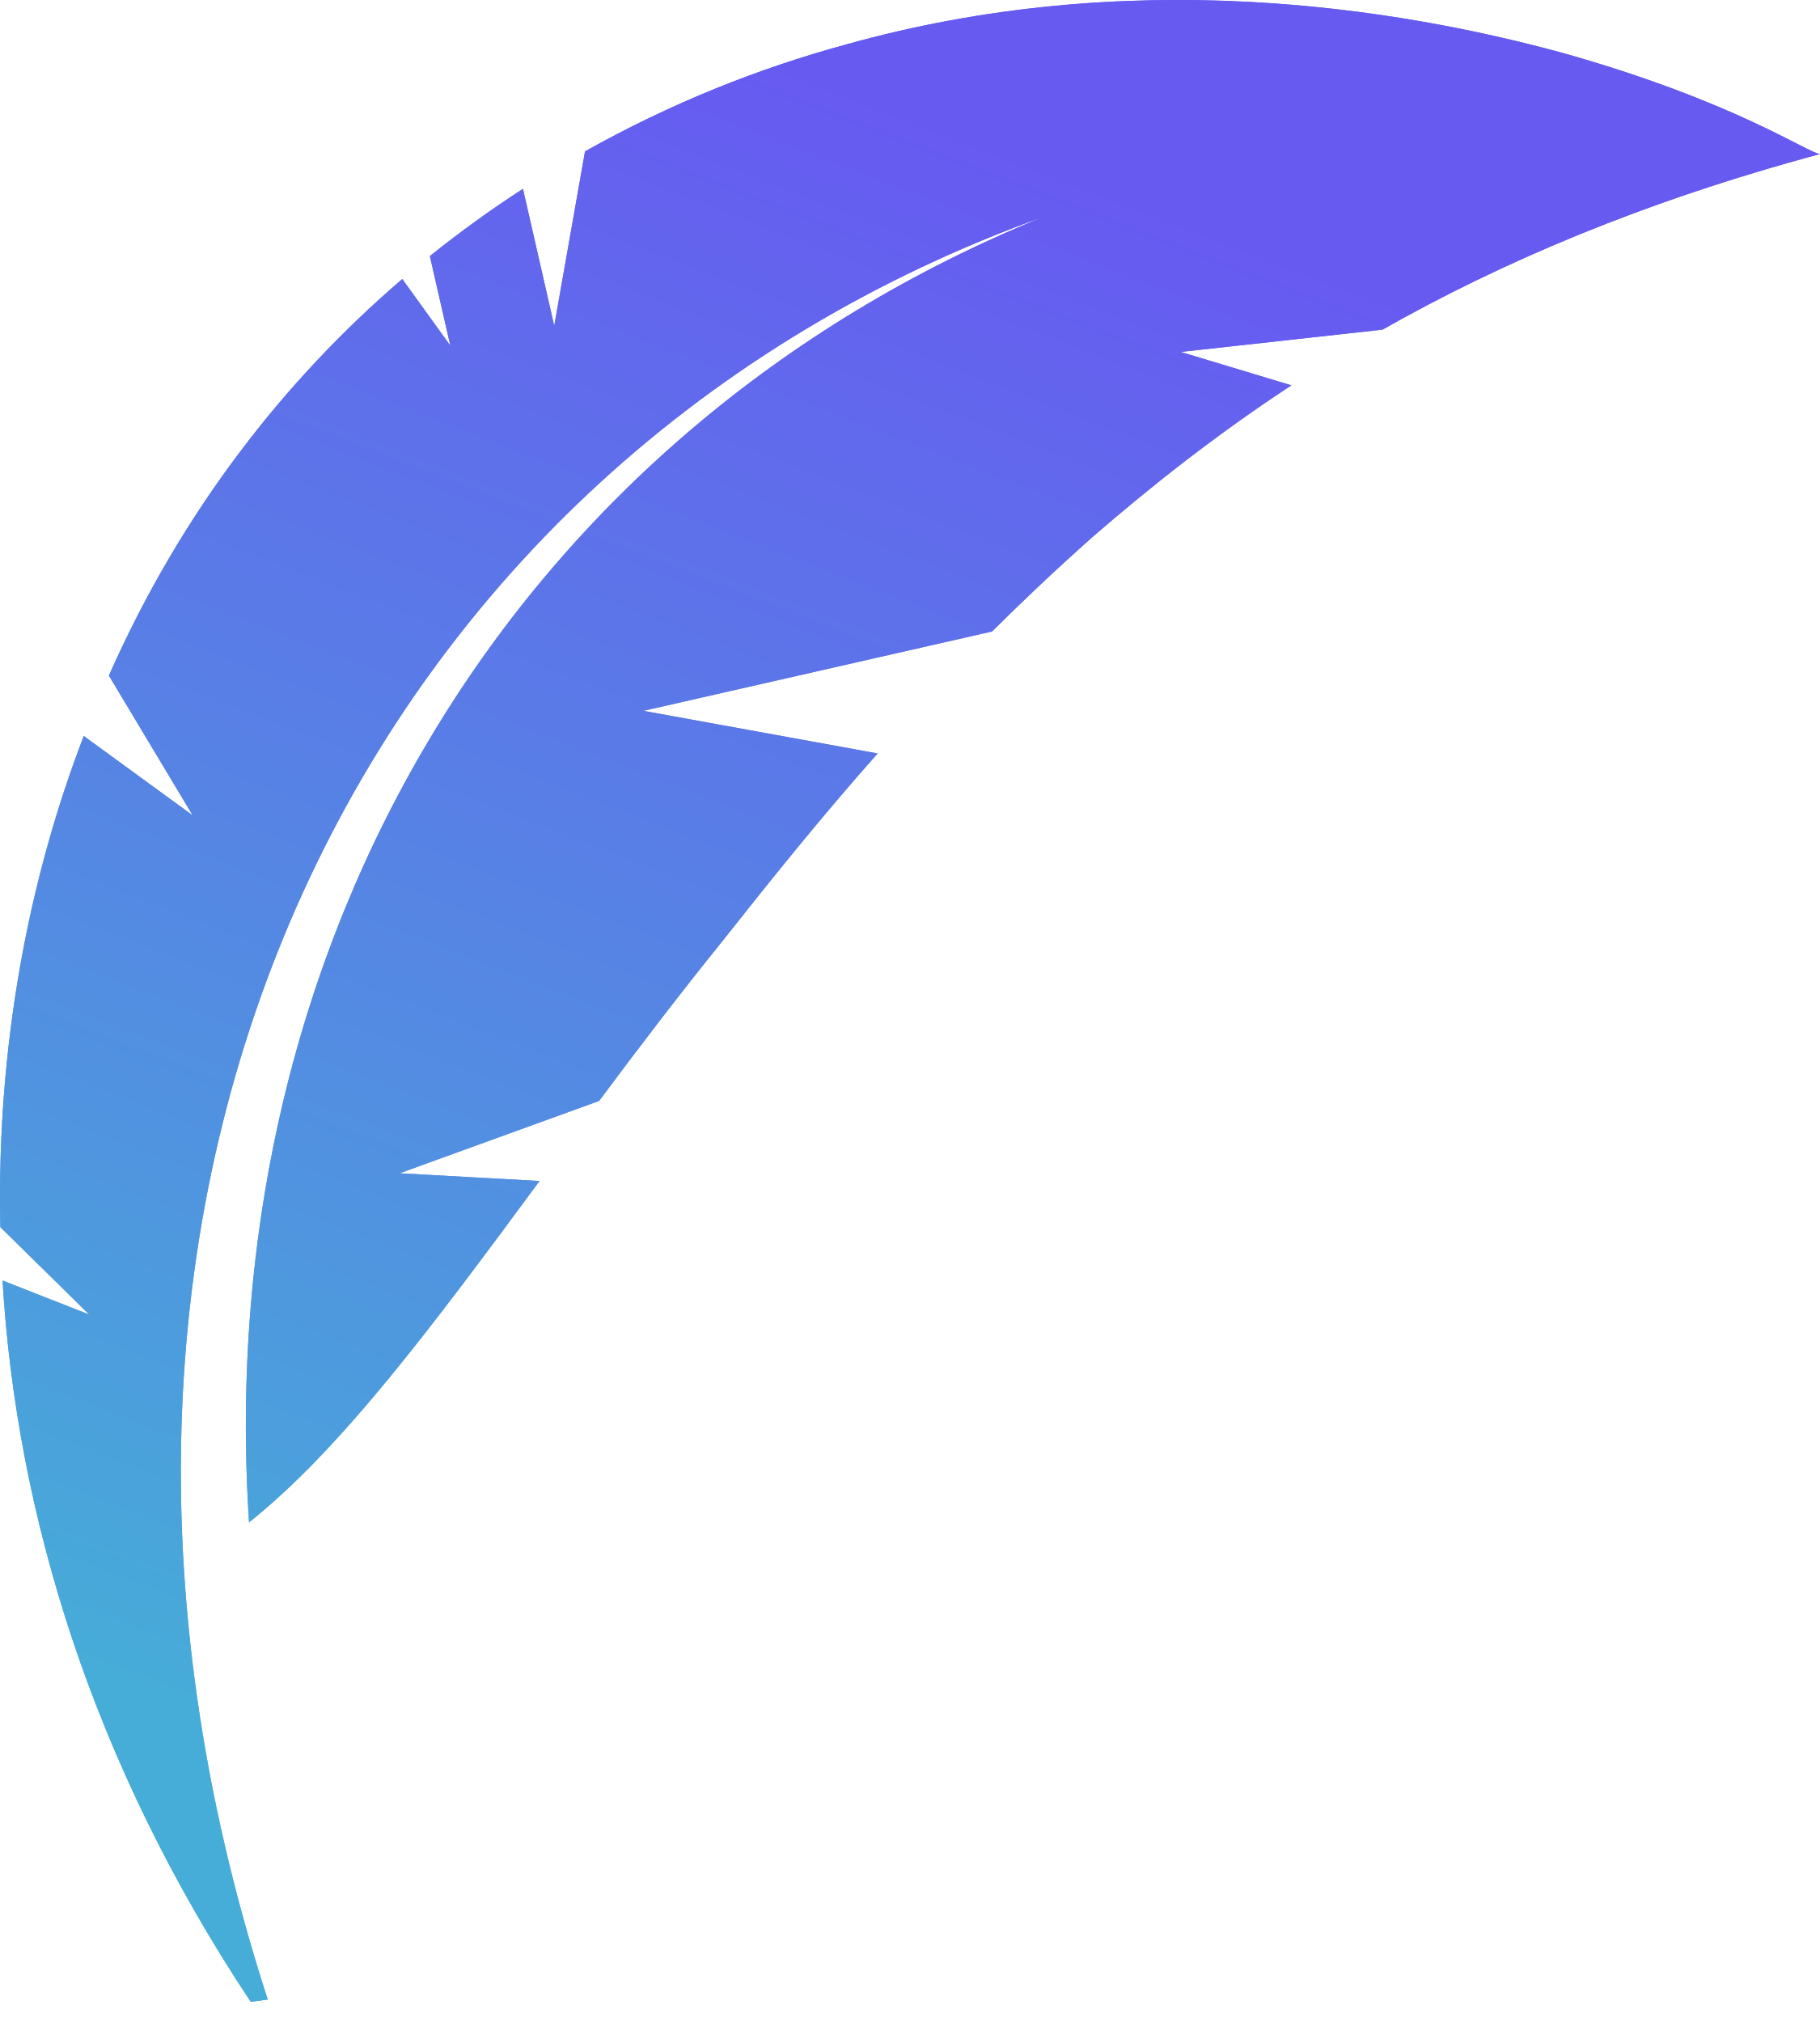
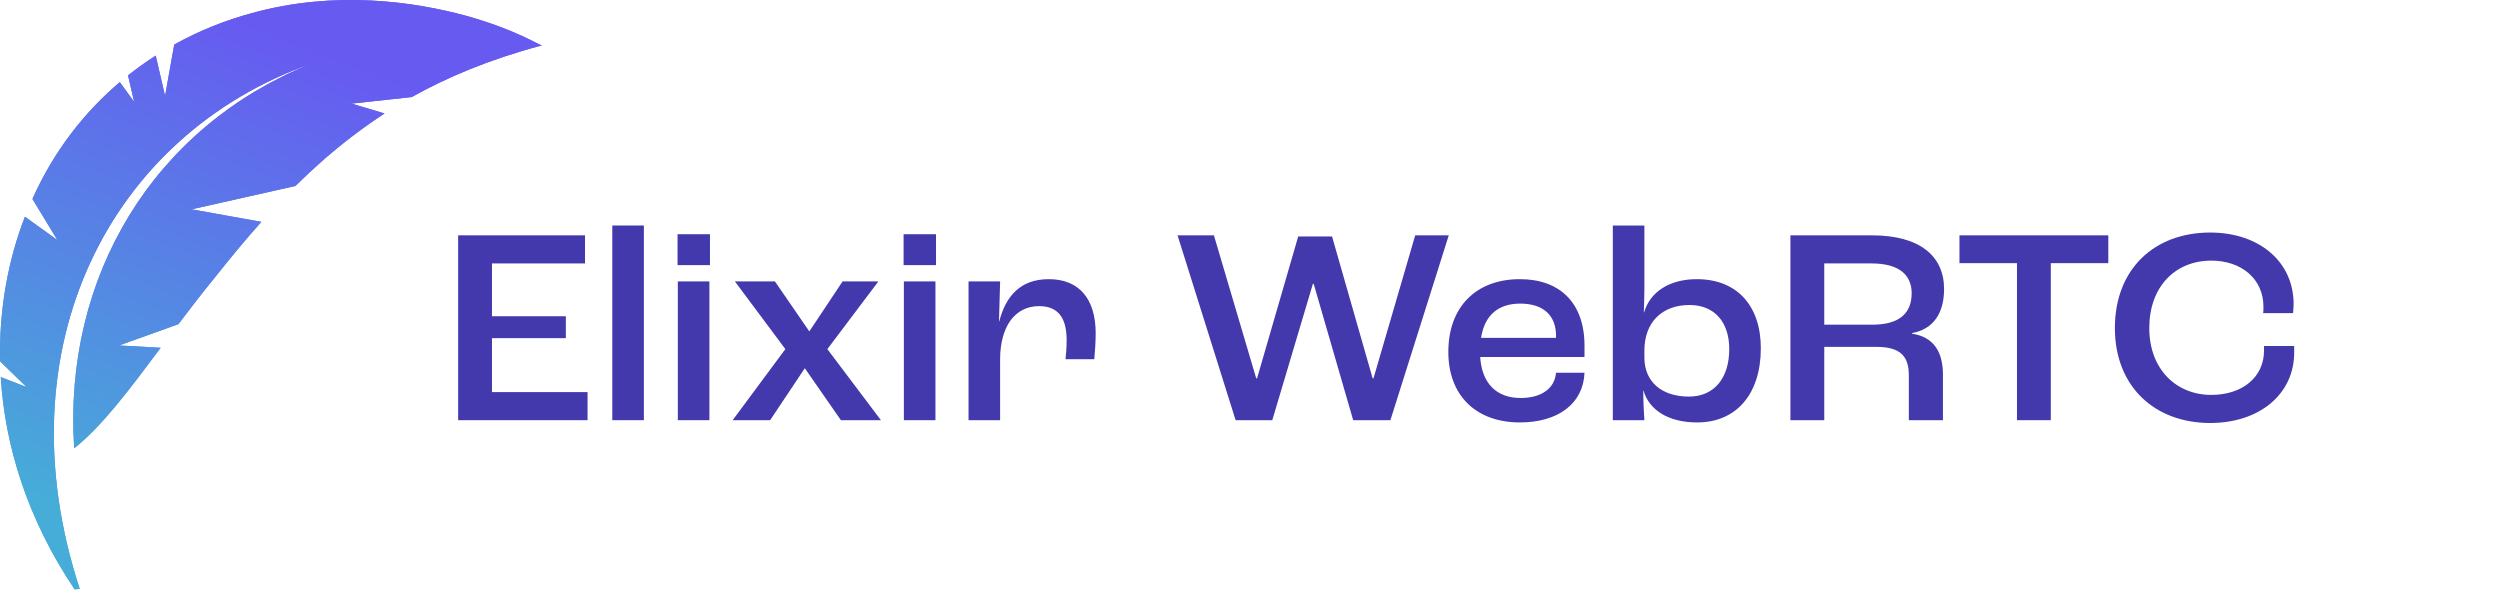
- <svg xmlns="http://www.w3.org/2000/svg" width="36" height="40" viewBox="0 0 36 40" fill="none">
-   <path d="M0.007 24.276L1.765 26.005L0.05 25.332C0.325 29.922 1.798 34.84 4.959 39.6C5.073 39.586 5.185 39.573 5.296 39.556C0.047 23.382 7.288 9.076 20.645 4.286C10.24 8.515 4.173 18.543 4.926 30.116C6.758 28.656 8.571 26.208 10.672 23.363L7.905 23.21L11.85 21.779C12.621 20.742 13.437 19.673 14.307 18.595C15.236 17.419 16.226 16.183 17.359 14.905L12.725 14.062L19.623 12.492C20.24 11.877 20.898 11.256 21.605 10.627C22.763 9.623 24.048 8.605 25.543 7.623L23.355 6.962L27.346 6.521C29.675 5.2 32.483 3.994 36 3.047C35.758 3.028 34.309 2.002 30.901 1.045C27.59 0.142 22.325 -0.692 16.715 0.886C15.005 1.351 13.26 2.046 11.572 2.995L10.963 6.447L10.344 3.736C9.718 4.141 9.104 4.584 8.503 5.066L8.908 6.838L7.957 5.52C5.636 7.511 3.597 10.104 2.154 13.365L3.812 16.131L1.657 14.56C0.558 17.416 -0.072 20.734 0.007 24.276Z" fill="url(#paint0_linear_58_23)" />
-   <path d="M0.007 24.276L1.765 26.005L0.05 25.332C0.325 29.922 1.798 34.84 4.959 39.6C5.073 39.586 5.185 39.573 5.296 39.556C0.047 23.382 7.288 9.076 20.645 4.286C10.24 8.515 4.173 18.543 4.926 30.116C6.758 28.656 8.571 26.208 10.672 23.363L7.905 23.21L11.85 21.779C12.621 20.742 13.437 19.673 14.307 18.595C15.236 17.419 16.226 16.183 17.359 14.905L12.725 14.062L19.623 12.492C20.24 11.877 20.898 11.256 21.605 10.627C22.763 9.623 24.048 8.605 25.543 7.623L23.355 6.962L27.346 6.521C29.675 5.2 32.483 3.994 36 3.047C35.758 3.028 34.309 2.002 30.901 1.045C27.59 0.142 22.325 -0.692 16.715 0.886C15.005 1.351 13.26 2.046 11.572 2.995L10.963 6.447L10.344 3.736C9.718 4.141 9.104 4.584 8.503 5.066L8.908 6.838L7.957 5.52C5.636 7.511 3.597 10.104 2.154 13.365L3.812 16.131L1.657 14.56C0.558 17.416 -0.072 20.734 0.007 24.276Z" fill="url(#paint1_linear_58_23)" />
-   <defs>
-     <linearGradient id="paint0_linear_58_23" x1="8.465" y1="36.008" x2="21.05" y2="3.388" gradientUnits="userSpaceOnUse">
-       <stop stop-color="#46ADD8" />
-       <stop offset="1" stop-color="#675AF1" />
+ <svg xmlns="http://www.w3.org/2000/svg" width="738" height="174" viewBox="0 0 738 174" fill="none" version="1.1" id="svg28">
+   <path d="M0.029 106.669L7.846 114.265L0.223 111.309C1.443 131.477 7.99 153.087 22.04 174C22.547 173.94 23.043 173.88 23.538 173.808C0.211 102.739 32.393 39.879 91.757 18.834C45.513 37.415 18.549 81.477 21.895 132.33C30.038 125.912 38.095 115.155 47.433 102.655L35.135 101.982L52.664 95.696C56.095 91.141 59.719 86.441 63.585 81.706C67.717 76.537 72.114 71.105 77.152 65.492L56.554 61.79L87.215 54.891C89.957 52.187 92.88 49.458 96.021 46.694C101.168 42.283 106.882 37.812 113.526 33.497L103.801 30.588L121.536 28.653C131.889 22.848 144.368 17.548 160 13.389C158.925 13.305 152.486 8.798 137.337 4.591C122.623 0.625 99.223 -3.041 74.288 3.894C66.69 5.937 58.934 8.99 51.432 13.161L48.726 28.329L45.972 16.418C43.193 18.197 40.463 20.144 37.793 22.259L39.593 30.048L35.365 24.254C25.048 33.004 15.988 44.398 9.573 58.725L16.942 70.876L7.362 63.977C2.482 76.525 -0.321 91.105 0.029 106.669Z" fill="url(#paint0_linear_62_277)" id="path1" />
+   <path d="M0.029 106.669L7.846 114.265L0.223 111.309C1.443 131.477 7.99 153.087 22.04 174C22.547 173.94 23.043 173.88 23.538 173.808C0.211 102.739 32.393 39.879 91.757 18.834C45.513 37.415 18.549 81.477 21.895 132.33C30.038 125.912 38.095 115.155 47.433 102.655L35.135 101.982L52.664 95.696C56.095 91.141 59.719 86.441 63.585 81.706C67.717 76.537 72.114 71.105 77.152 65.492L56.554 61.79L87.215 54.891C89.957 52.187 92.88 49.458 96.021 46.694C101.168 42.283 106.882 37.812 113.526 33.497L103.801 30.588L121.536 28.653C131.889 22.848 144.368 17.548 160 13.389C158.925 13.305 152.486 8.798 137.337 4.591C122.623 0.625 99.223 -3.041 74.288 3.894C66.69 5.937 58.934 8.99 51.432 13.161L48.726 28.329L45.972 16.418C43.193 18.197 40.463 20.144 37.793 22.259L39.593 30.048L35.365 24.254C25.048 33.004 15.988 44.398 9.573 58.725L16.942 70.876L7.362 63.977C2.482 76.525 -0.321 91.105 0.029 106.669Z" fill="url(#paint1_linear_62_277)" id="path2" />
+   <path d="M 135.245,124.039 V 69.472 h 37.452 v 8.293 h -27.465 v 15.591 h 21.805 v 6.468 h -21.805 v 15.922 h 28.214 v 8.293 z" fill="#4339ac" id="path14" />
+   <path d="M 180.749,124.039 V 66.57 h 9.322 v 57.469 z" fill="#4339ac" id="path15" />
+   <path d="m 200.011,78.263 v -9.122 h 9.571 v 9.122 z m 0.084,45.776 V 83.073 h 9.321 v 40.966 z" fill="#4339ac" id="path16" />
+   <path d="m 216.274,124.039 15.563,-20.981 -14.898,-19.985 h 11.818 l 10.154,14.761 9.821,-14.761 h 10.569 l -15.064,19.985 15.813,20.981 h -11.818 l -10.653,-15.342 -10.236,15.342 z" fill="#4339ac" id="path17" />
+   <path d="m 266.738,78.263 v -9.122 h 9.571 v 9.122 z m 0.084,45.776 V 83.073 h 9.321 v 40.966 z" fill="#4339ac" id="path18" />
+   <path d="M 285.913,124.039 V 83.073 h 9.322 l -0.333,11.775 h 0.083 c 1.914,-7.38 6.159,-12.439 14.648,-12.439 8.905,0 13.815,5.805 13.815,16.005 0,2.571 -0.25,5.888 -0.416,7.629 h -8.489 c 0.166,-1.575 0.333,-3.648 0.333,-5.556 0,-6.883 -2.663,-10.117 -8.156,-10.117 -7.074,0 -11.485,5.971 -11.485,15.756 v 17.913 z" fill="#4339ac" id="path19" />
+   <path d="m 364.757,124.039 -17.145,-54.567 h 10.736 l 12.484,42.211 h 0.25 l 12.151,-41.879 h 9.987 l 11.984,41.879 h 0.25 l 12.317,-42.211 h 9.904 l -17.227,54.567 h -10.986 l -11.652,-40.22 h -0.25 l -11.984,40.22 z" fill="#4339ac" id="path20" />
+   <path d="m 467.745,102.063 v 3.317 h -30.794 c 0.499,7.878 4.91,12.107 11.901,12.107 5.993,0 10.071,-2.653 10.487,-7.463 h 8.406 c -0.333,9.122 -7.824,14.678 -19.059,14.678 -12.983,0 -21.139,-7.961 -21.139,-20.815 0,-13.268 8.156,-21.478 21.139,-21.478 11.651,0 19.059,6.883 19.059,19.654 z m -8.406,-2.322 v -0.581 c 0,-6.136 -3.829,-9.536 -10.57,-9.536 -6.408,0 -10.486,3.317 -11.568,10.117 z" fill="#4339ac" id="path21" />
+   <path d="m 500.987,124.702 c -8.489,0 -14.148,-3.649 -15.813,-9.371 h -0.083 c 0,2.903 0.167,6.635 0.333,8.708 h -9.321 V 66.57 h 9.321 v 18.576 c 0,1.741 -0.083,5.058 -0.166,7.049 h 0.083 c 1.748,-5.971 7.407,-9.786 15.563,-9.786 11.818,0 18.892,7.795 18.892,20.4 0,13.517 -7.24,21.893 -18.809,21.893 z m -2.413,-7.629 c 7.324,0 11.901,-5.308 11.901,-14.015 0,-8.044 -4.411,-13.02 -11.735,-13.02 -8.156,0 -13.316,5.142 -13.316,13.435 v 2.073 c 0,7.132 5.077,11.527 13.15,11.527 z" fill="#4339ac" id="path22" />
+   <path d="M 528.535,124.039 V 69.472 h 24.052 c 14.065,0 21.306,6.054 21.306,15.84 0,7.048 -3.079,11.858 -9.488,13.019 v 0.166 c 6.658,0.995 9.155,5.639 9.155,12.19 v 13.352 h -10.07 v -13.186 c 0,-5.473 -2.247,-8.458 -9.571,-8.458 h -15.397 v 21.644 z m 9.987,-28.196 h 14.232 c 8.073,0 11.568,-3.483 11.568,-9.288 0,-5.473 -3.828,-8.79 -11.818,-8.79 h -13.982 z" fill="#4339ac" id="path23" />
+   <path d="M 595.411,124.039 V 77.682 h -16.978 v -8.21 h 43.944 v 8.21 h -16.979 v 46.357 z" fill="#4339ac" id="path24" />
+   <path d="m 652.444,124.868 c -16.312,0 -28.131,-10.698 -28.131,-28.029 0,-17.415 11.652,-28.196 28.131,-28.196 14.398,0 24.635,8.542 24.635,21.147 0,0.58 -0.084,1.658 -0.167,2.653 h -8.822 c 0.083,-0.746 0.083,-1.409 0.083,-1.824 0,-8.376 -6.574,-13.683 -15.396,-13.683 -10.653,0 -18.31,7.712 -18.31,19.903 0,12.19 7.99,19.736 18.31,19.736 9.154,0 15.563,-5.224 15.563,-13.102 v -1.327 h 8.905 v 1.907 c 0,12.356 -10.32,20.815 -24.801,20.815 z" fill="#4339ac" id="path25" />
+   <defs id="defs28">
+     <linearGradient id="paint0_linear_62_277" x1="37.624" y1="158.219" x2="92.451" y2="14.464" gradientUnits="userSpaceOnUse">
+       <stop stop-color="#46ADD8" id="stop25" />
+       <stop offset="1" stop-color="#675AF1" id="stop26" />
    </linearGradient>
-     <linearGradient id="paint1_linear_58_23" x1="8.465" y1="36.008" x2="21.05" y2="3.388" gradientUnits="userSpaceOnUse">
-       <stop stop-color="#46ADD8" />
-       <stop offset="1" stop-color="#675AF1" />
+     <linearGradient id="paint1_linear_62_277" x1="37.624" y1="158.219" x2="92.451" y2="14.464" gradientUnits="userSpaceOnUse">
+       <stop stop-color="#46ADD8" id="stop27" />
+       <stop offset="1" stop-color="#675AF1" id="stop28" />
    </linearGradient>
  </defs>
</svg>
